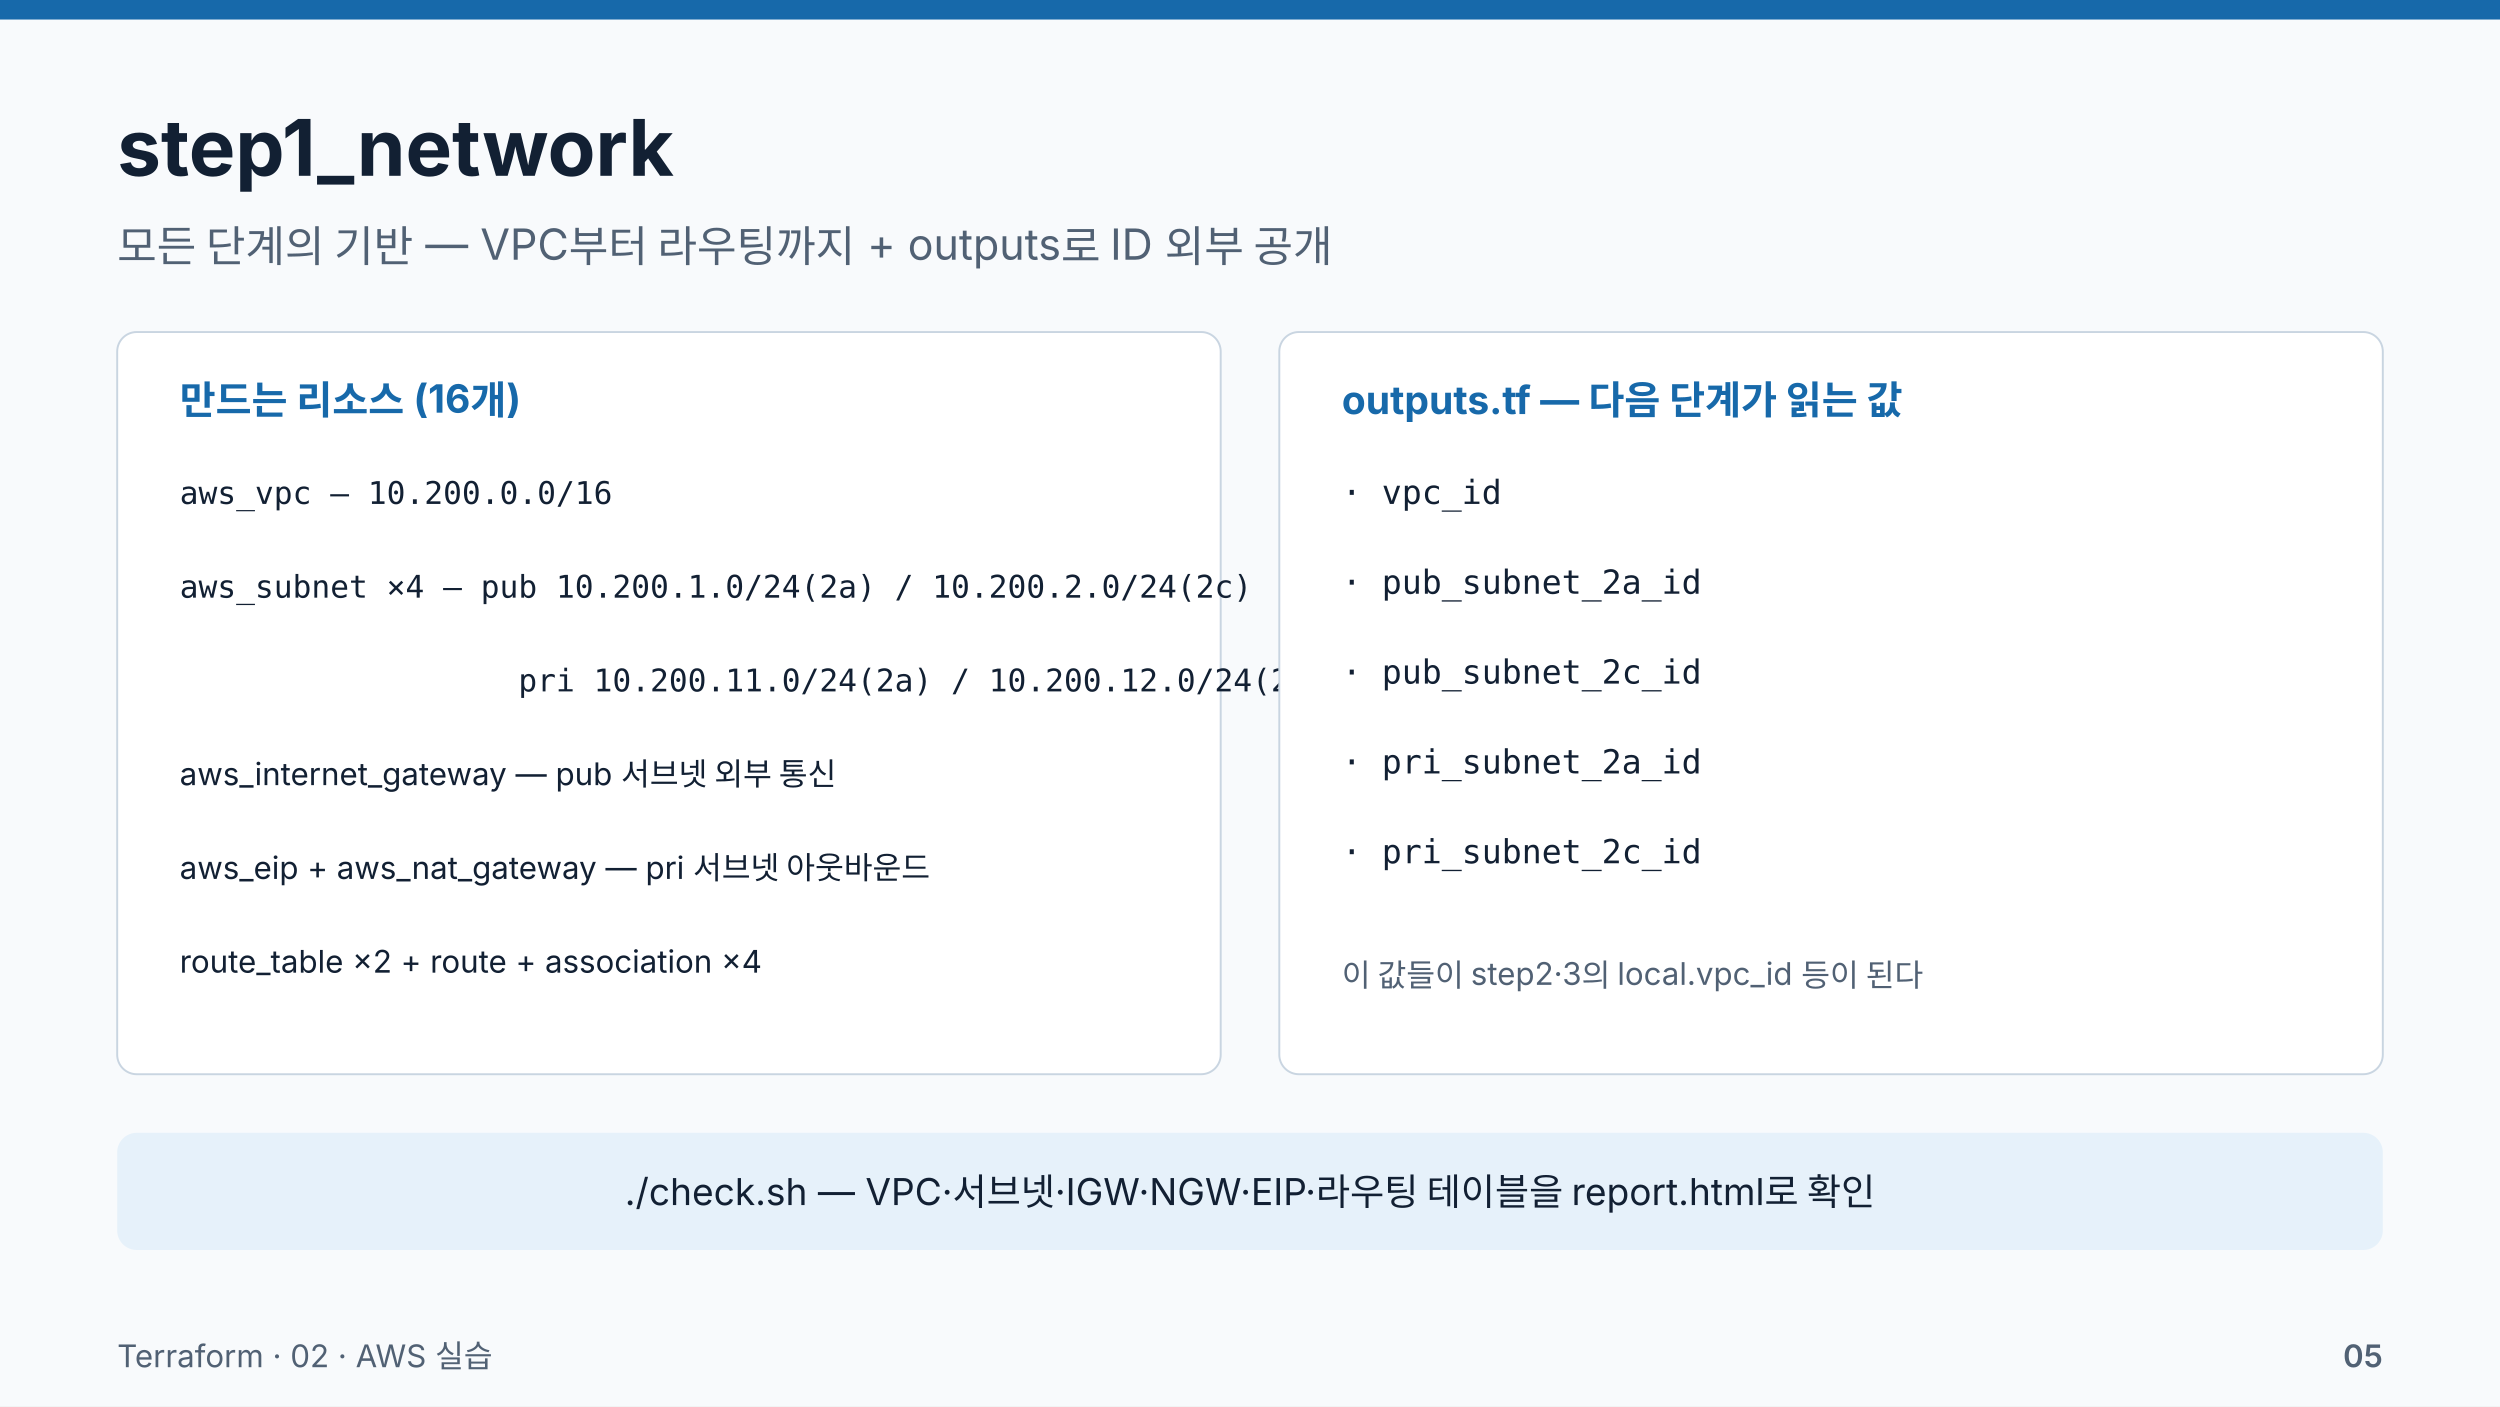
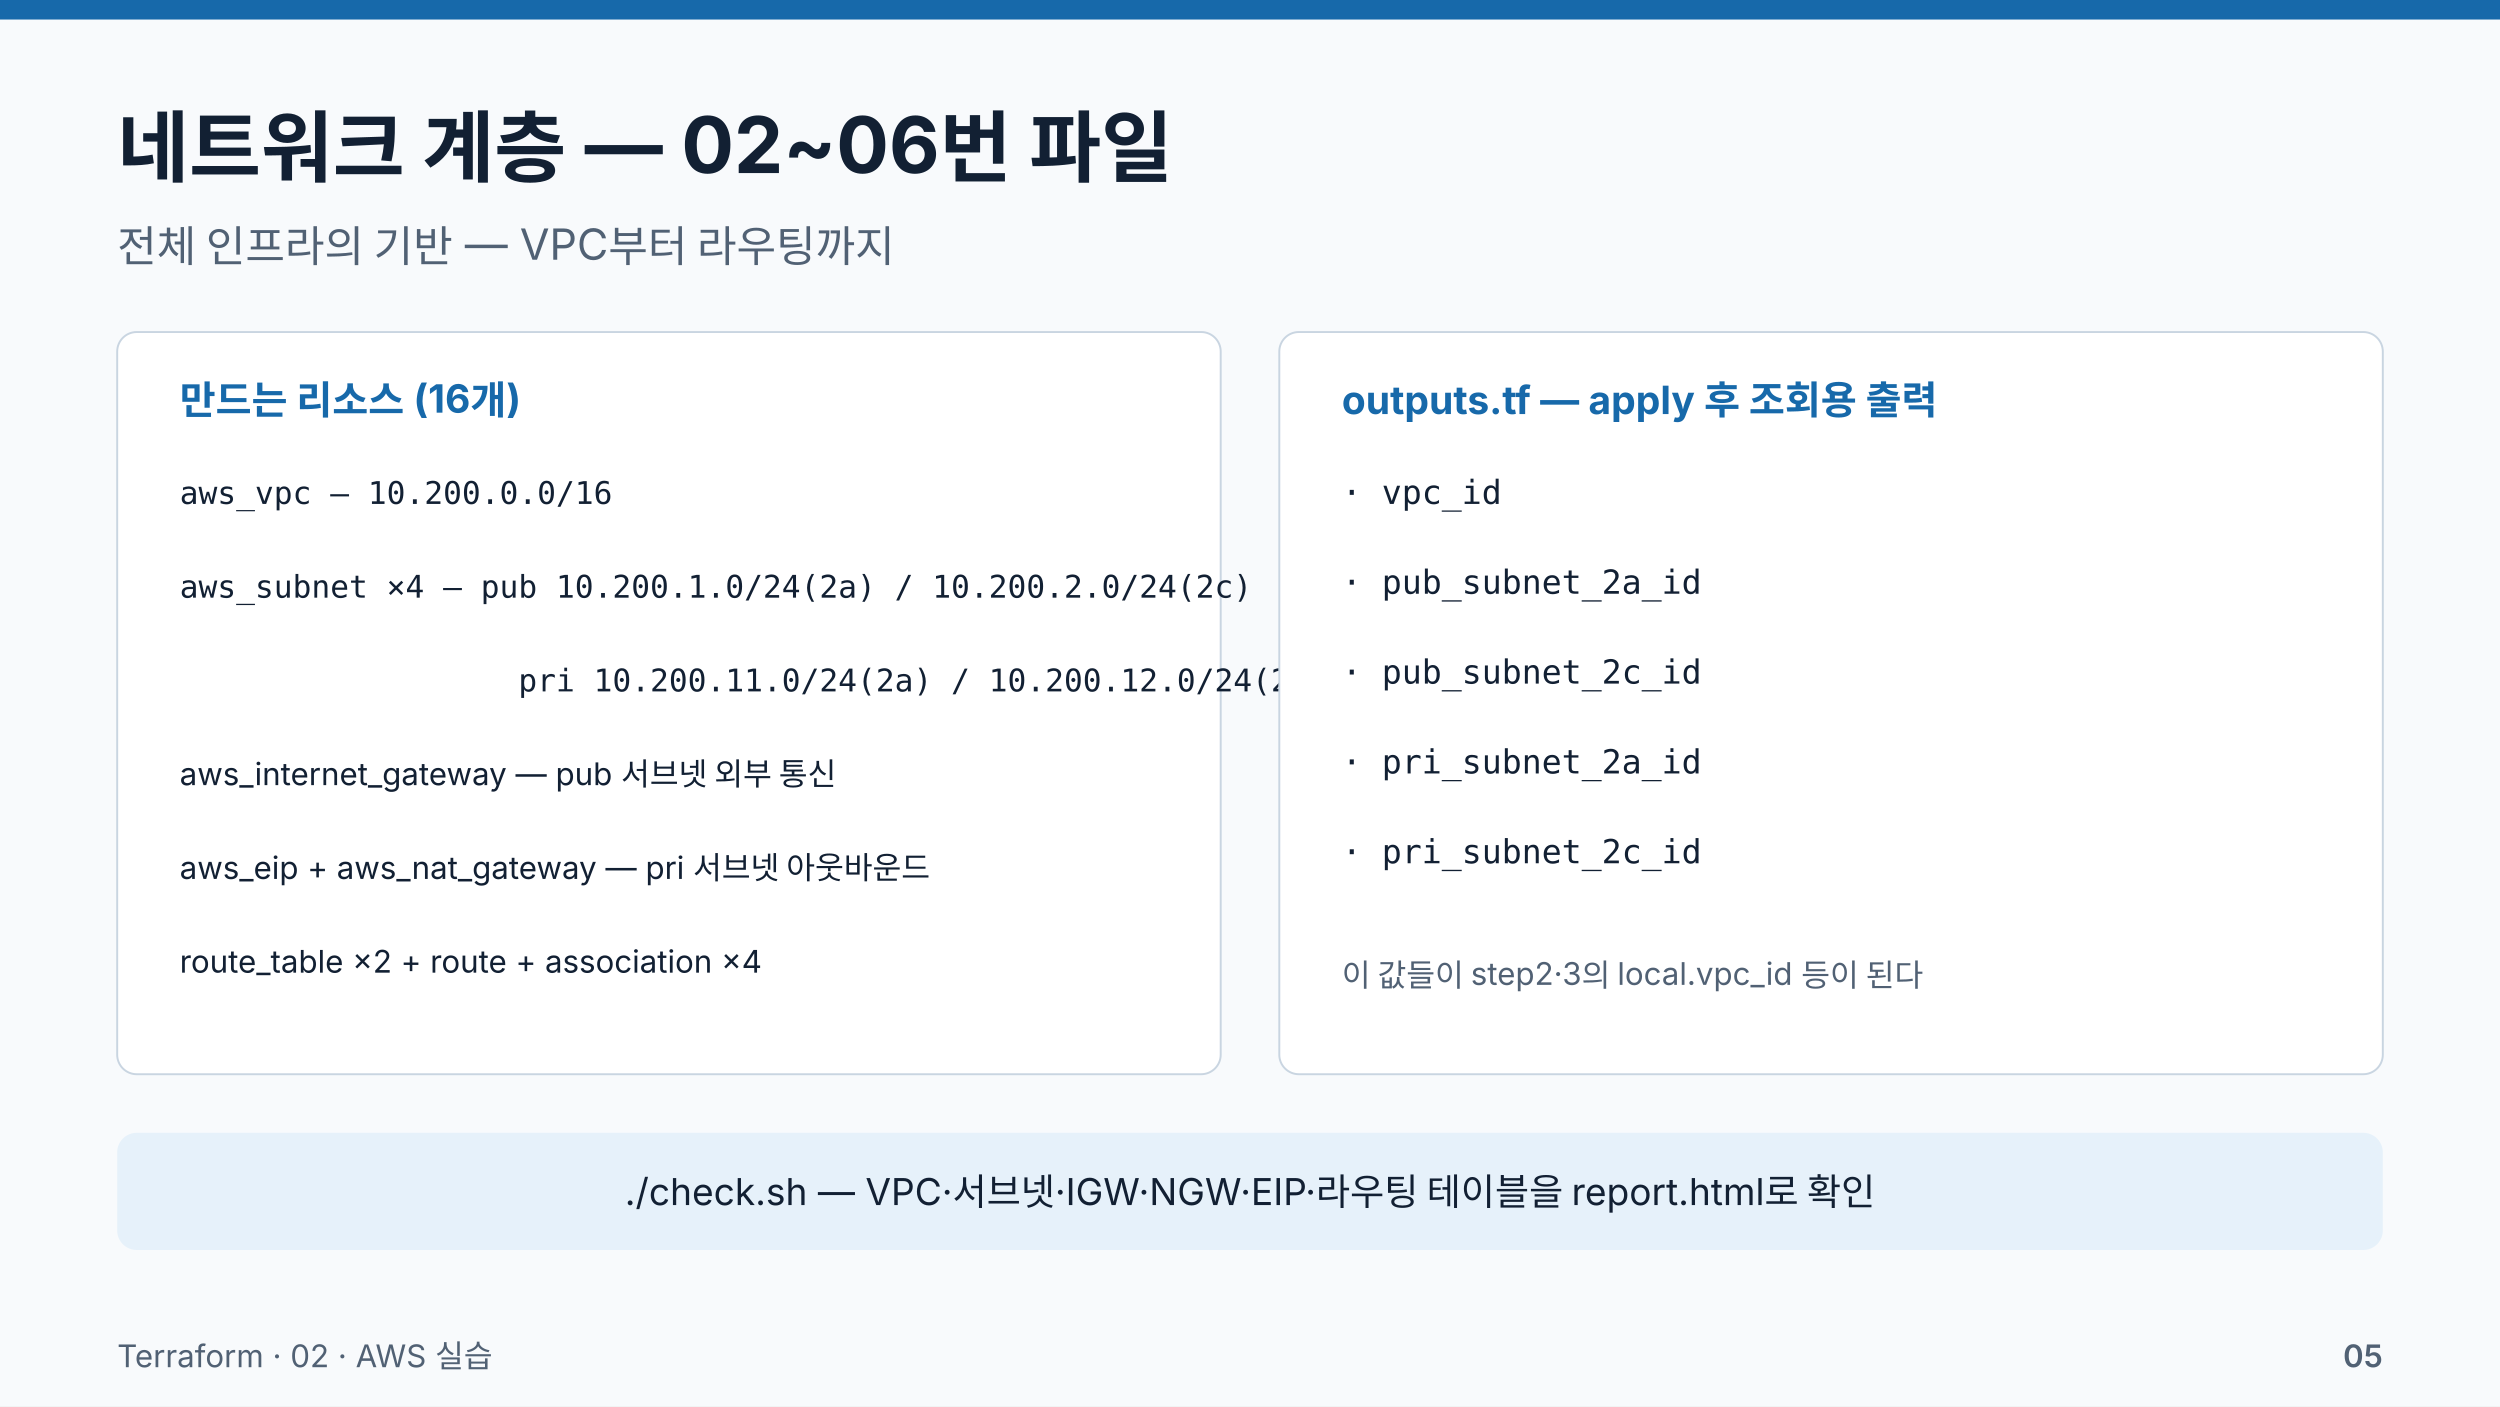
<svg xmlns="http://www.w3.org/2000/svg" viewBox="0 0 1280 720" width="1280" height="720" role="img" aria-label="step1 네트워크 리소스와 outputs">
  <rect width="1280" height="720" fill="#f8fafc" />
  <rect width="1280" height="10" fill="#1769aa" />
-   <text x="60" y="90" font-family="-apple-system, 'Apple SD Gothic Neo', 'Noto Sans KR', sans-serif" font-size="40" font-weight="700" fill="#122033" xml:space="preserve" style="white-space:pre">step1_network</text>
-   <text x="60" y="134" font-family="-apple-system, 'Apple SD Gothic Neo', 'Noto Sans KR', sans-serif" font-size="22" fill="#516174" xml:space="preserve" style="white-space:pre">모든 단계의 기반 — VPC부터 라우팅까지 + outputs로 ID 외부 공개</text>
+   <text x="60" y="90" font-family="-apple-system, 'Apple SD Gothic Neo', 'Noto Sans KR', sans-serif" font-size="40" font-weight="700" fill="#122033" xml:space="preserve" style="white-space:pre">네트워크 계층 — 02~06번 파일</text>
+   <text x="60" y="134" font-family="-apple-system, 'Apple SD Gothic Neo', 'Noto Sans KR', sans-serif" font-size="22" fill="#516174" xml:space="preserve" style="white-space:pre">전체 인프라의 기반 — VPC부터 라우팅까지</text>
  <rect x="60" y="170" width="565" height="380" rx="10" fill="#ffffff" stroke="#c9d5e1" stroke-width="1" />
  <text x="92" y="212" text-anchor="start" font-family="-apple-system, 'Apple SD Gothic Neo', 'Noto Sans KR', sans-serif" font-size="20" font-weight="700" fill="#1769aa" xml:space="preserve" style="white-space:pre">만드는 리소스 (16개)</text>
  <text x="92" y="258" text-anchor="start" font-family="ui-monospace, Menlo, 'SF Mono', monospace" font-size="16" font-weight="400" fill="#122033" xml:space="preserve" style="white-space:pre">aws_vpc — 10.200.0.0/16</text>
  <text x="92" y="306" text-anchor="start" font-family="ui-monospace, Menlo, 'SF Mono', monospace" font-size="16" font-weight="400" fill="#122033" xml:space="preserve" style="white-space:pre">aws_subnet ×4 — pub 10.200.1.0/24(2a) / 10.200.2.0/24(2c)</text>
  <text x="92" y="354" text-anchor="start" font-family="ui-monospace, Menlo, 'SF Mono', monospace" font-size="16" font-weight="400" fill="#122033" xml:space="preserve" style="white-space:pre">                  pri 10.200.11.0/24(2a) / 10.200.12.0/24(2c)</text>
  <text x="92" y="402" text-anchor="start" font-family="-apple-system, 'Apple SD Gothic Neo', 'Noto Sans KR', sans-serif" font-size="16" font-weight="400" fill="#122033" xml:space="preserve" style="white-space:pre">aws_internet_gateway — pub 서브넷 외부 통신</text>
  <text x="92" y="450" text-anchor="start" font-family="-apple-system, 'Apple SD Gothic Neo', 'Noto Sans KR', sans-serif" font-size="16" font-weight="400" fill="#122033" xml:space="preserve" style="white-space:pre">aws_eip + aws_nat_gateway — pri 서브넷 아웃바운드</text>
  <text x="92" y="498" text-anchor="start" font-family="-apple-system, 'Apple SD Gothic Neo', 'Noto Sans KR', sans-serif" font-size="16" font-weight="400" fill="#122033" xml:space="preserve" style="white-space:pre">route_table ×2 + route + association ×4</text>
  <rect x="655" y="170" width="565" height="380" rx="10" fill="#ffffff" stroke="#c9d5e1" stroke-width="1" />
-   <text x="687" y="212" text-anchor="start" font-family="-apple-system, 'Apple SD Gothic Neo', 'Noto Sans KR', sans-serif" font-size="20" font-weight="700" fill="#1769aa" xml:space="preserve" style="white-space:pre">outputs.tf — 다음 단계가 읽는 값</text>
+   <text x="687" y="212" text-anchor="start" font-family="-apple-system, 'Apple SD Gothic Neo', 'Noto Sans KR', sans-serif" font-size="20" font-weight="700" fill="#1769aa" xml:space="preserve" style="white-space:pre">outputs.tf — apply 후 조회용 출력</text>
  <text x="687" y="258" text-anchor="start" font-family="ui-monospace, Menlo, 'SF Mono', monospace" font-size="17" font-weight="400" fill="#122033" xml:space="preserve" style="white-space:pre">· vpc_id</text>
  <text x="687" y="304" text-anchor="start" font-family="ui-monospace, Menlo, 'SF Mono', monospace" font-size="17" font-weight="400" fill="#122033" xml:space="preserve" style="white-space:pre">· pub_subnet_2a_id</text>
  <text x="687" y="350" text-anchor="start" font-family="ui-monospace, Menlo, 'SF Mono', monospace" font-size="17" font-weight="400" fill="#122033" xml:space="preserve" style="white-space:pre">· pub_subnet_2c_id</text>
  <text x="687" y="396" text-anchor="start" font-family="ui-monospace, Menlo, 'SF Mono', monospace" font-size="17" font-weight="400" fill="#122033" xml:space="preserve" style="white-space:pre">· pri_subnet_2a_id</text>
  <text x="687" y="442" text-anchor="start" font-family="ui-monospace, Menlo, 'SF Mono', monospace" font-size="17" font-weight="400" fill="#122033" xml:space="preserve" style="white-space:pre">· pri_subnet_2c_id</text>
  <text x="687" y="505" text-anchor="start" font-family="-apple-system, 'Apple SD Gothic Neo', 'Noto Sans KR', sans-serif" font-size="16" font-weight="400" fill="#516174" xml:space="preserve" style="white-space:pre">이 값들이 step2·3의 local.vpc_id 등이 된다</text>
  <rect x="60" y="580" width="1160" height="60" rx="10" fill="#e6f1fa" />
  <text x="640" y="617" text-anchor="middle" font-family="-apple-system, 'Apple SD Gothic Neo', 'Noto Sans KR', sans-serif" font-size="19" font-weight="400" fill="#122033" xml:space="preserve" style="white-space:pre">./check.sh — VPC·서브넷·IGW·NGW·EIP·라우팅 테이블을 report.html로 확인</text>
  <text x="60" y="700" font-family="-apple-system, 'Apple SD Gothic Neo', 'Noto Sans KR', sans-serif" font-size="16" fill="#516174" xml:space="preserve" style="white-space:pre">Terraform · 02 · AWS 실습</text>
  <text x="1220" y="700" text-anchor="end" font-family="-apple-system, 'Apple SD Gothic Neo', 'Noto Sans KR', sans-serif" font-size="16" font-weight="600" fill="#516174" xml:space="preserve" style="white-space:pre">05</text>
</svg>
